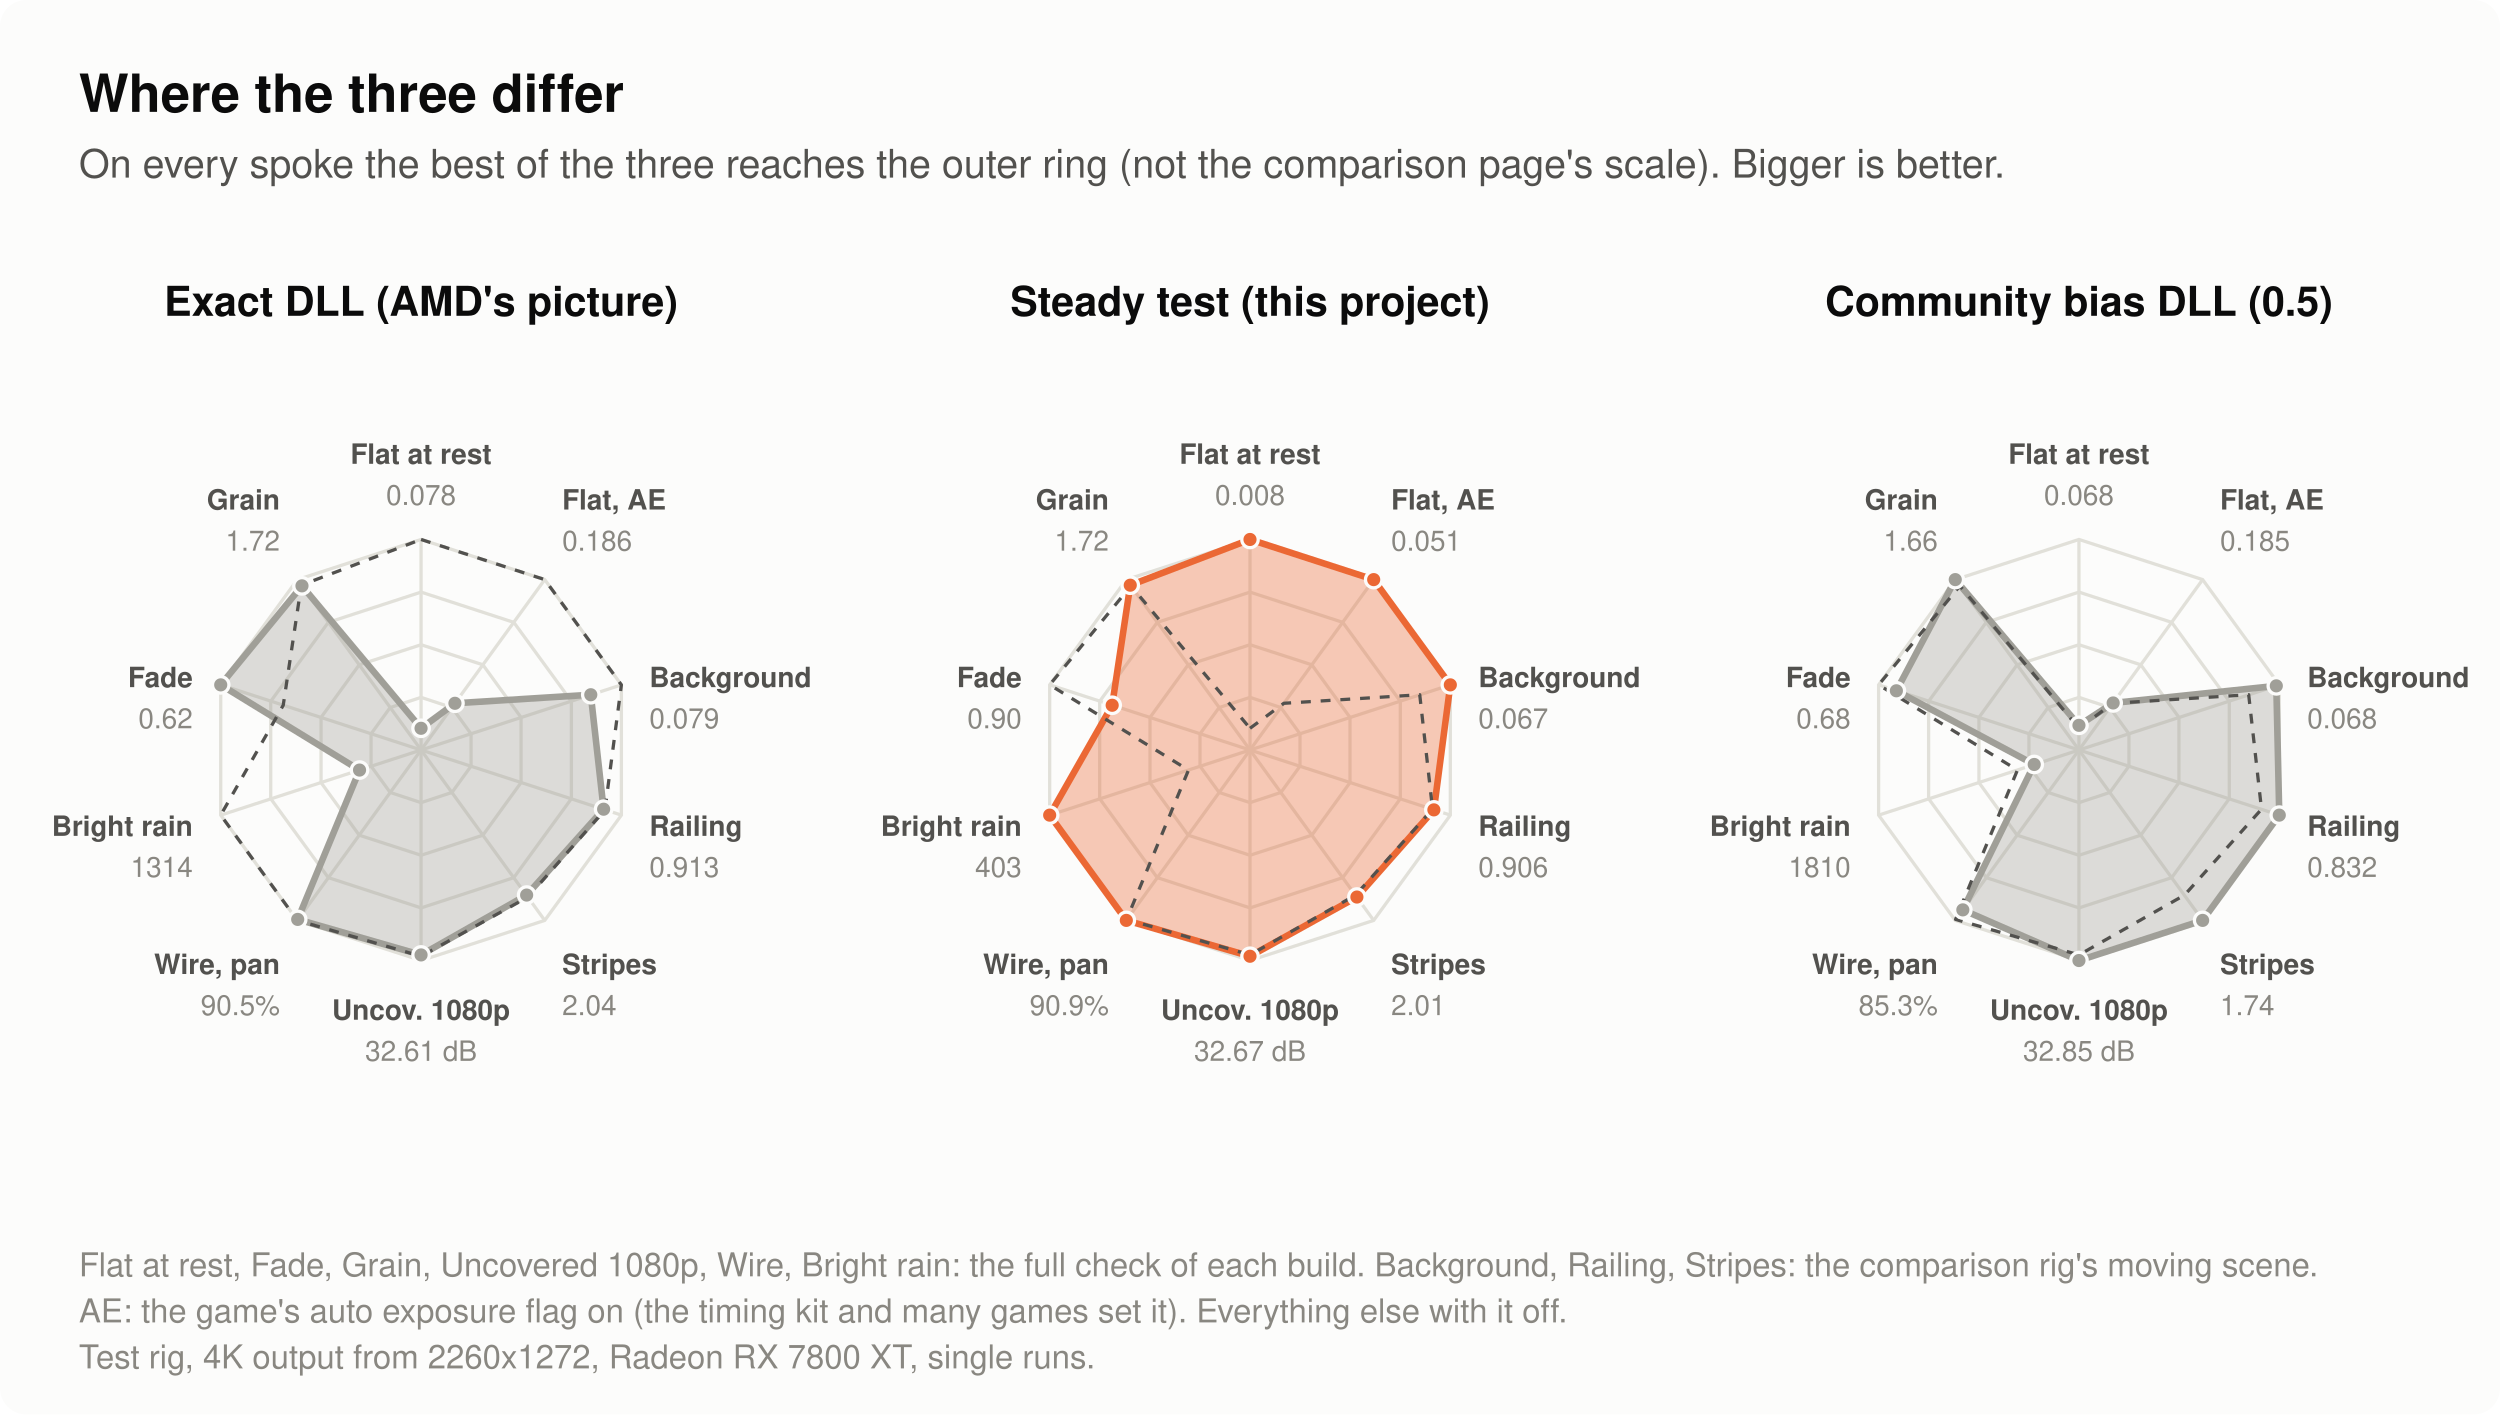
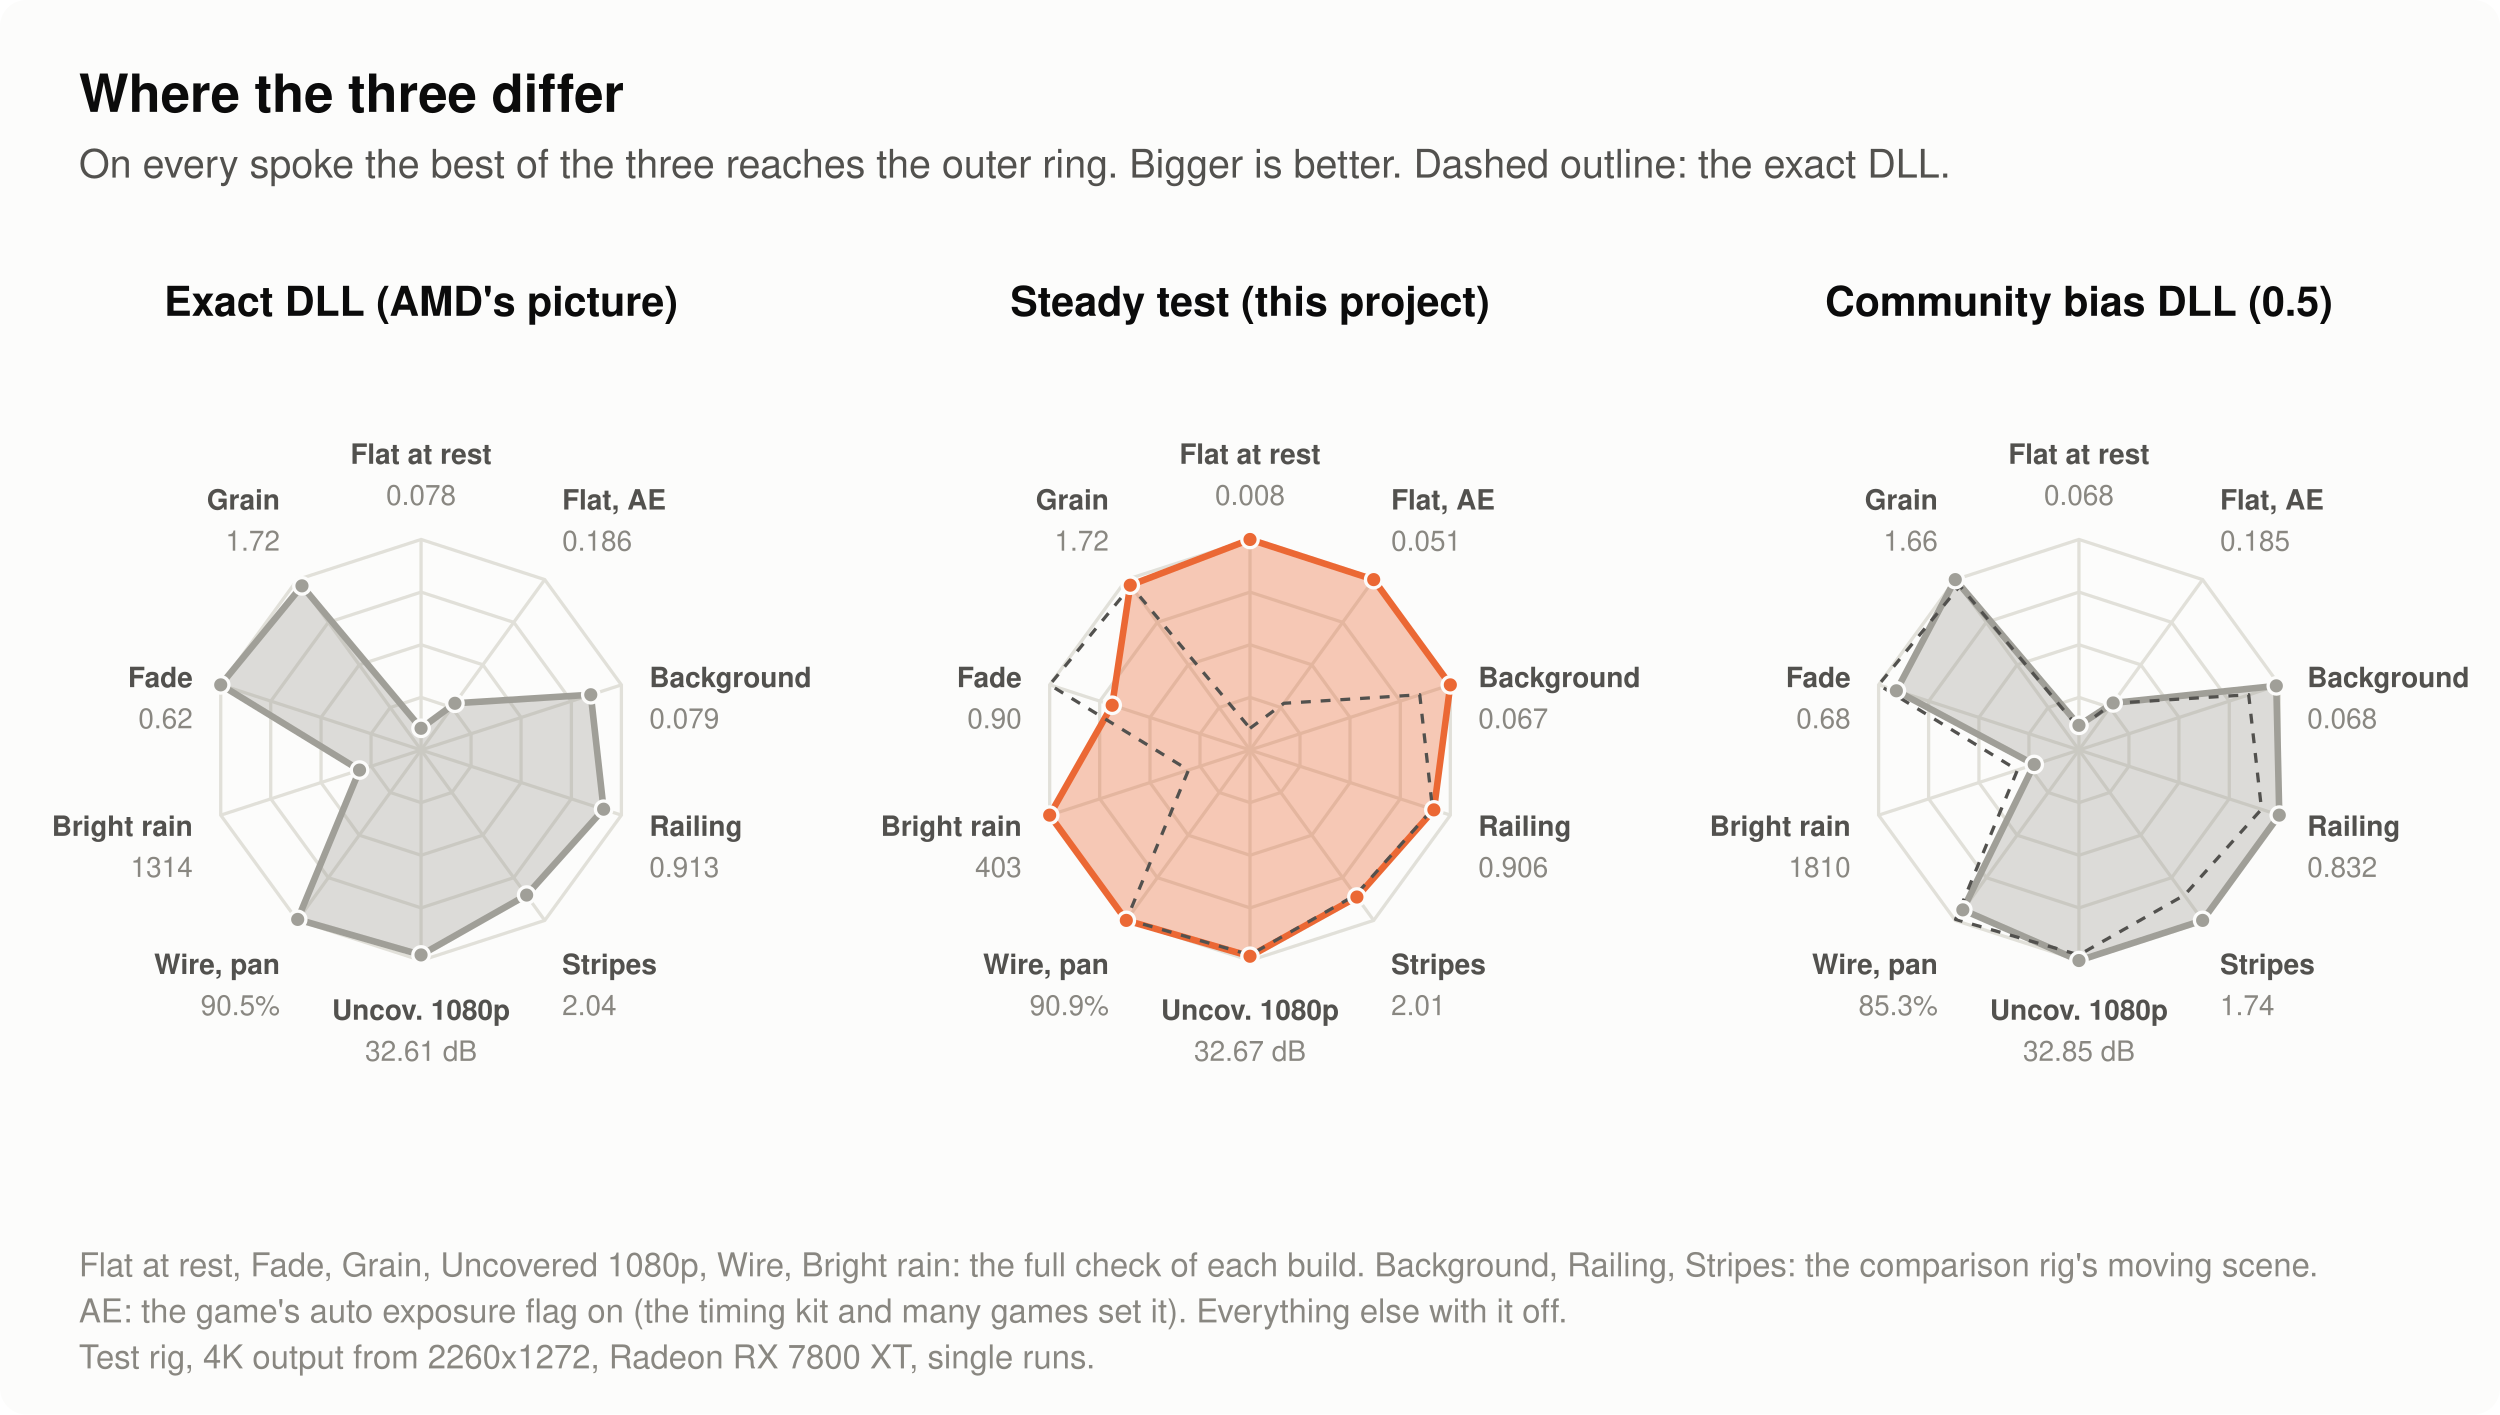
- <svg xmlns="http://www.w3.org/2000/svg" width="760" height="430" viewBox="0 0 760 430" role="img" aria-label="Three radar charts with ten spokes each, on measures where the three builds differ; on every spoke the best of the three reaches the outer ring. Left: the exact DLL (AMD's picture), middle: the steady test, right: the community bias DLL; the dashed outline is the exact DLL (left: the steady test). Bright flat areas at rest: change per frame (of 255): Exact DLL (AMD's picture) 0.078, Steady test (this project) 0.008, Community bias DLL (0.5) 0.068. The same with auto exposure on (of 255): Exact DLL (AMD's picture) 0.186, Steady test (this project) 0.051, Community bias DLL (0.5) 0.185. Moving background: change per frame (of 255): Exact DLL (AMD's picture) 0.079, Steady test (this project) 0.067, Community bias DLL (0.5) 0.068. Thin railing in motion: change per frame (of 255): Exact DLL (AMD's picture) 0.913, Steady test (this project) 0.906, Community bias DLL (0.5) 0.832. Fine stripes in motion: change per frame (of 255): Exact DLL (AMD's picture) 2.04, Steady test (this project) 2.01, Community bias DLL (0.5) 1.74. Just uncovered at 1080p output, moving: accuracy (dB): Exact DLL (AMD's picture) 32.61 dB, Steady test (this project) 32.67 dB, Community bias DLL (0.5) 32.85 dB. Thin wire under a slow pan: how close its brightness is to the true one (%): Exact DLL (AMD's picture) 90.5%, Steady test (this project) 90.9%, Community bias DLL (0.5) 85.3%. Bright rain without motion vectors: pixels more than 20 of 255 off (per frame): Exact DLL (AMD's picture) 1314, Steady test (this project) 403, Community bias DLL (0.5) 1810. A region dimming 1% per frame: frames behind, bright flat areas (frames): Exact DLL (AMD's picture) 0.62, Steady test (this project) 0.90, Community bias DLL (0.5) 0.68. Film grain of 10 of 255: change per frame (of 255): Exact DLL (AMD's picture) 1.72, Steady test (this project) 1.72, Community bias DLL (0.5) 1.66.">
+ <svg xmlns="http://www.w3.org/2000/svg" width="760" height="430" viewBox="0 0 760 430" role="img" aria-label="Three radar charts with ten spokes each, on measures where the three builds differ; on every spoke the best of the three reaches the outer ring. Left: the exact DLL (AMD's picture), middle: the steady test, right: the community bias DLL; in the middle and right charts the dashed outline is the exact DLL's shape. Bright flat areas at rest: change per frame (of 255): Exact DLL (AMD's picture) 0.078, Steady test (this project) 0.008, Community bias DLL (0.5) 0.068. The same with auto exposure on (of 255): Exact DLL (AMD's picture) 0.186, Steady test (this project) 0.051, Community bias DLL (0.5) 0.185. Moving background: change per frame (of 255): Exact DLL (AMD's picture) 0.079, Steady test (this project) 0.067, Community bias DLL (0.5) 0.068. Thin railing in motion: change per frame (of 255): Exact DLL (AMD's picture) 0.913, Steady test (this project) 0.906, Community bias DLL (0.5) 0.832. Fine stripes in motion: change per frame (of 255): Exact DLL (AMD's picture) 2.04, Steady test (this project) 2.01, Community bias DLL (0.5) 1.74. Just uncovered at 1080p output, moving: accuracy (dB): Exact DLL (AMD's picture) 32.61 dB, Steady test (this project) 32.67 dB, Community bias DLL (0.5) 32.85 dB. Thin wire under a slow pan: how close its brightness is to the true one (%): Exact DLL (AMD's picture) 90.5%, Steady test (this project) 90.9%, Community bias DLL (0.5) 85.3%. Bright rain without motion vectors: pixels more than 20 of 255 off (per frame): Exact DLL (AMD's picture) 1314, Steady test (this project) 403, Community bias DLL (0.5) 1810. A region dimming 1% per frame: frames behind, bright flat areas (frames): Exact DLL (AMD's picture) 0.62, Steady test (this project) 0.90, Community bias DLL (0.5) 0.68. Film grain of 10 of 255: change per frame (of 255): Exact DLL (AMD's picture) 1.72, Steady test (this project) 1.72, Community bias DLL (0.5) 1.66.">
  <rect x="0.0" y="0.0" width="760.0" height="430.0" rx="8" fill="#fcfcfb" />
  <text x="24.0" y="34.0" font-family="-apple-system, 'Segoe UI', Helvetica, Arial, sans-serif" font-size="16" font-weight="600" text-anchor="start" fill="#0b0b0b">Where the three differ</text>
-   <text x="24.0" y="54.0" font-family="-apple-system, 'Segoe UI', Helvetica, Arial, sans-serif" font-size="12" text-anchor="start" fill="#52514e">On every spoke the best of the three reaches the outer ring (not the comparison page's scale). Bigger is better.</text>
+   <text x="24.0" y="54.0" font-family="-apple-system, 'Segoe UI', Helvetica, Arial, sans-serif" font-size="12" text-anchor="start" fill="#52514e">On every spoke the best of the three reaches the outer ring. Bigger is better. Dashed outline: the exact DLL.</text>
  <text x="128.0" y="96.0" font-family="-apple-system, 'Segoe UI', Helvetica, Arial, sans-serif" font-size="12.5" font-weight="600" text-anchor="middle" fill="#0b0b0b">Exact DLL (AMD's picture)</text>
  <polygon points="128.0,212.0 137.4,215.1 143.2,223.1 143.2,232.9 137.4,240.9 128.0,244.0 118.6,240.9 112.8,232.9 112.8,223.1 118.6,215.1" fill="none" stroke="#e1e0d9" stroke-width="1" />
  <polygon points="128.0,196.0 146.8,202.1 158.4,218.1 158.4,237.9 146.8,253.9 128.0,260.0 109.2,253.9 97.6,237.9 97.6,218.1 109.2,202.1" fill="none" stroke="#e1e0d9" stroke-width="1" />
  <polygon points="128.0,180.0 156.2,189.2 173.7,213.2 173.7,242.8 156.2,266.8 128.0,276.0 99.8,266.8 82.3,242.8 82.3,213.2 99.8,189.2" fill="none" stroke="#e1e0d9" stroke-width="1" />
  <polygon points="128.0,164.0 165.6,176.2 188.9,208.2 188.9,247.8 165.6,279.8 128.0,292.0 90.4,279.8 67.1,247.8 67.1,208.2 90.4,176.2" fill="none" stroke="#e1e0d9" stroke-width="1" />
  <line x1="128.0" y1="228.0" x2="128.0" y2="164.0" stroke="#e1e0d9" stroke-width="1" />
  <line x1="128.0" y1="228.0" x2="165.6" y2="176.2" stroke="#e1e0d9" stroke-width="1" />
  <line x1="128.0" y1="228.0" x2="188.9" y2="208.2" stroke="#e1e0d9" stroke-width="1" />
  <line x1="128.0" y1="228.0" x2="188.9" y2="247.8" stroke="#e1e0d9" stroke-width="1" />
  <line x1="128.0" y1="228.0" x2="165.6" y2="279.8" stroke="#e1e0d9" stroke-width="1" />
  <line x1="128.0" y1="228.0" x2="128.0" y2="292.0" stroke="#e1e0d9" stroke-width="1" />
  <line x1="128.0" y1="228.0" x2="90.4" y2="279.8" stroke="#e1e0d9" stroke-width="1" />
  <line x1="128.0" y1="228.0" x2="67.1" y2="247.8" stroke="#e1e0d9" stroke-width="1" />
  <line x1="128.0" y1="228.0" x2="67.1" y2="208.2" stroke="#e1e0d9" stroke-width="1" />
  <line x1="128.0" y1="228.0" x2="90.4" y2="176.2" stroke="#e1e0d9" stroke-width="1" />
  <polygon points="128.0,221.4 138.3,213.8 179.6,211.2 183.5,246.0 160.1,272.1 128.0,290.3 90.5,279.5 109.3,234.1 67.1,208.2 91.8,178.1" fill="#a09f98" fill-opacity="0.35" stroke="#a09f98" stroke-width="2" stroke-linejoin="round" />
-   <polygon points="128.0,164.0 165.6,176.2 188.9,208.2 183.9,246.2 160.5,272.7 128.0,290.7 90.4,279.8 67.1,247.8 86.1,214.4 91.6,177.9" fill="none" stroke="#52514e" stroke-width="1" stroke-dasharray="3 3" stroke-linejoin="round" />
  <circle cx="128.0" cy="221.4" r="2.5" fill="#a09f98" stroke="#fcfcfb" stroke-width="1" />
  <circle cx="138.3" cy="213.8" r="2.5" fill="#a09f98" stroke="#fcfcfb" stroke-width="1" />
  <circle cx="179.6" cy="211.2" r="2.5" fill="#a09f98" stroke="#fcfcfb" stroke-width="1" />
  <circle cx="183.5" cy="246.0" r="2.5" fill="#a09f98" stroke="#fcfcfb" stroke-width="1" />
  <circle cx="160.1" cy="272.1" r="2.5" fill="#a09f98" stroke="#fcfcfb" stroke-width="1" />
  <circle cx="128.0" cy="290.3" r="2.5" fill="#a09f98" stroke="#fcfcfb" stroke-width="1" />
  <circle cx="90.5" cy="279.5" r="2.5" fill="#a09f98" stroke="#fcfcfb" stroke-width="1" />
  <circle cx="109.3" cy="234.1" r="2.5" fill="#a09f98" stroke="#fcfcfb" stroke-width="1" />
  <circle cx="67.1" cy="208.2" r="2.5" fill="#a09f98" stroke="#fcfcfb" stroke-width="1" />
  <circle cx="91.8" cy="178.1" r="2.5" fill="#a09f98" stroke="#fcfcfb" stroke-width="1" />
  <text x="128.0" y="141.0" font-family="-apple-system, 'Segoe UI', Helvetica, Arial, sans-serif" font-size="8.5" font-weight="600" text-anchor="middle" fill="#52514e">Flat at rest</text>
  <text x="128.0" y="153.5" font-family="-apple-system, 'Segoe UI', Helvetica, Arial, sans-serif" font-size="8.5" text-anchor="middle" fill="#898781">0.078</text>
  <text x="170.9" y="154.9" font-family="-apple-system, 'Segoe UI', Helvetica, Arial, sans-serif" font-size="8.5" font-weight="600" text-anchor="start" fill="#52514e">Flat, AE</text>
  <text x="170.9" y="167.4" font-family="-apple-system, 'Segoe UI', Helvetica, Arial, sans-serif" font-size="8.5" text-anchor="start" fill="#898781">0.186</text>
  <text x="197.4" y="208.9" font-family="-apple-system, 'Segoe UI', Helvetica, Arial, sans-serif" font-size="8.5" font-weight="600" text-anchor="start" fill="#52514e">Background</text>
  <text x="197.4" y="221.4" font-family="-apple-system, 'Segoe UI', Helvetica, Arial, sans-serif" font-size="8.5" text-anchor="start" fill="#898781">0.079</text>
  <text x="197.4" y="254.1" font-family="-apple-system, 'Segoe UI', Helvetica, Arial, sans-serif" font-size="8.5" font-weight="600" text-anchor="start" fill="#52514e">Railing</text>
  <text x="197.4" y="266.6" font-family="-apple-system, 'Segoe UI', Helvetica, Arial, sans-serif" font-size="8.5" text-anchor="start" fill="#898781">0.913</text>
  <text x="170.9" y="296.1" font-family="-apple-system, 'Segoe UI', Helvetica, Arial, sans-serif" font-size="8.5" font-weight="600" text-anchor="start" fill="#52514e">Stripes</text>
  <text x="170.9" y="308.6" font-family="-apple-system, 'Segoe UI', Helvetica, Arial, sans-serif" font-size="8.5" text-anchor="start" fill="#898781">2.04</text>
  <text x="128.0" y="310.0" font-family="-apple-system, 'Segoe UI', Helvetica, Arial, sans-serif" font-size="8.5" font-weight="600" text-anchor="middle" fill="#52514e">Uncov. 1080p</text>
  <text x="128.0" y="322.5" font-family="-apple-system, 'Segoe UI', Helvetica, Arial, sans-serif" font-size="8.5" text-anchor="middle" fill="#898781">32.61 dB</text>
  <text x="85.1" y="296.1" font-family="-apple-system, 'Segoe UI', Helvetica, Arial, sans-serif" font-size="8.5" font-weight="600" text-anchor="end" fill="#52514e">Wire, pan</text>
  <text x="85.1" y="308.6" font-family="-apple-system, 'Segoe UI', Helvetica, Arial, sans-serif" font-size="8.5" text-anchor="end" fill="#898781">90.5%</text>
  <text x="58.6" y="254.1" font-family="-apple-system, 'Segoe UI', Helvetica, Arial, sans-serif" font-size="8.5" font-weight="600" text-anchor="end" fill="#52514e">Bright rain</text>
  <text x="58.6" y="266.6" font-family="-apple-system, 'Segoe UI', Helvetica, Arial, sans-serif" font-size="8.5" text-anchor="end" fill="#898781">1314</text>
  <text x="58.6" y="208.9" font-family="-apple-system, 'Segoe UI', Helvetica, Arial, sans-serif" font-size="8.5" font-weight="600" text-anchor="end" fill="#52514e">Fade</text>
  <text x="58.6" y="221.4" font-family="-apple-system, 'Segoe UI', Helvetica, Arial, sans-serif" font-size="8.5" text-anchor="end" fill="#898781">0.62</text>
  <text x="85.1" y="154.9" font-family="-apple-system, 'Segoe UI', Helvetica, Arial, sans-serif" font-size="8.5" font-weight="600" text-anchor="end" fill="#52514e">Grain</text>
  <text x="85.1" y="167.4" font-family="-apple-system, 'Segoe UI', Helvetica, Arial, sans-serif" font-size="8.5" text-anchor="end" fill="#898781">1.72</text>
  <text x="380.0" y="96.0" font-family="-apple-system, 'Segoe UI', Helvetica, Arial, sans-serif" font-size="12.5" font-weight="600" text-anchor="middle" fill="#0b0b0b">Steady test (this project)</text>
  <polygon points="380.0,212.0 389.4,215.1 395.2,223.1 395.2,232.9 389.4,240.9 380.0,244.0 370.6,240.9 364.8,232.9 364.8,223.1 370.6,215.1" fill="none" stroke="#e1e0d9" stroke-width="1" />
  <polygon points="380.0,196.0 398.8,202.1 410.4,218.1 410.4,237.9 398.8,253.9 380.0,260.0 361.2,253.9 349.6,237.9 349.6,218.1 361.2,202.1" fill="none" stroke="#e1e0d9" stroke-width="1" />
  <polygon points="380.0,180.0 408.2,189.2 425.7,213.2 425.7,242.8 408.2,266.8 380.0,276.0 351.8,266.8 334.3,242.8 334.3,213.2 351.8,189.2" fill="none" stroke="#e1e0d9" stroke-width="1" />
  <polygon points="380.0,164.0 417.6,176.2 440.9,208.2 440.9,247.8 417.6,279.8 380.0,292.0 342.4,279.8 319.1,247.8 319.1,208.2 342.4,176.2" fill="none" stroke="#e1e0d9" stroke-width="1" />
  <line x1="380.0" y1="228.0" x2="380.0" y2="164.0" stroke="#e1e0d9" stroke-width="1" />
  <line x1="380.0" y1="228.0" x2="417.6" y2="176.2" stroke="#e1e0d9" stroke-width="1" />
  <line x1="380.0" y1="228.0" x2="440.9" y2="208.2" stroke="#e1e0d9" stroke-width="1" />
  <line x1="380.0" y1="228.0" x2="440.9" y2="247.8" stroke="#e1e0d9" stroke-width="1" />
  <line x1="380.0" y1="228.0" x2="417.6" y2="279.8" stroke="#e1e0d9" stroke-width="1" />
  <line x1="380.0" y1="228.0" x2="380.0" y2="292.0" stroke="#e1e0d9" stroke-width="1" />
  <line x1="380.0" y1="228.0" x2="342.4" y2="279.8" stroke="#e1e0d9" stroke-width="1" />
  <line x1="380.0" y1="228.0" x2="319.1" y2="247.8" stroke="#e1e0d9" stroke-width="1" />
  <line x1="380.0" y1="228.0" x2="319.1" y2="208.2" stroke="#e1e0d9" stroke-width="1" />
  <line x1="380.0" y1="228.0" x2="342.4" y2="176.2" stroke="#e1e0d9" stroke-width="1" />
  <polygon points="380.0,164.0 417.6,176.2 440.9,208.2 435.9,246.2 412.5,272.7 380.0,290.7 342.4,279.8 319.1,247.8 338.1,214.4 343.6,177.9" fill="#eb6834" fill-opacity="0.35" stroke="#eb6834" stroke-width="2" stroke-linejoin="round" />
  <polygon points="380.0,221.4 390.3,213.8 431.6,211.2 435.5,246.0 412.1,272.1 380.0,290.3 342.5,279.5 361.3,234.1 319.1,208.2 343.8,178.1" fill="none" stroke="#52514e" stroke-width="1" stroke-dasharray="3 3" stroke-linejoin="round" />
  <circle cx="380.0" cy="164.0" r="2.5" fill="#eb6834" stroke="#fcfcfb" stroke-width="1" />
  <circle cx="417.6" cy="176.2" r="2.5" fill="#eb6834" stroke="#fcfcfb" stroke-width="1" />
  <circle cx="440.9" cy="208.2" r="2.5" fill="#eb6834" stroke="#fcfcfb" stroke-width="1" />
  <circle cx="435.9" cy="246.2" r="2.5" fill="#eb6834" stroke="#fcfcfb" stroke-width="1" />
  <circle cx="412.5" cy="272.7" r="2.5" fill="#eb6834" stroke="#fcfcfb" stroke-width="1" />
  <circle cx="380.0" cy="290.7" r="2.5" fill="#eb6834" stroke="#fcfcfb" stroke-width="1" />
  <circle cx="342.4" cy="279.8" r="2.5" fill="#eb6834" stroke="#fcfcfb" stroke-width="1" />
  <circle cx="319.1" cy="247.8" r="2.5" fill="#eb6834" stroke="#fcfcfb" stroke-width="1" />
  <circle cx="338.1" cy="214.4" r="2.5" fill="#eb6834" stroke="#fcfcfb" stroke-width="1" />
  <circle cx="343.6" cy="177.9" r="2.5" fill="#eb6834" stroke="#fcfcfb" stroke-width="1" />
  <text x="380.0" y="141.0" font-family="-apple-system, 'Segoe UI', Helvetica, Arial, sans-serif" font-size="8.5" font-weight="600" text-anchor="middle" fill="#52514e">Flat at rest</text>
  <text x="380.0" y="153.5" font-family="-apple-system, 'Segoe UI', Helvetica, Arial, sans-serif" font-size="8.5" text-anchor="middle" fill="#898781">0.008</text>
  <text x="422.9" y="154.9" font-family="-apple-system, 'Segoe UI', Helvetica, Arial, sans-serif" font-size="8.5" font-weight="600" text-anchor="start" fill="#52514e">Flat, AE</text>
  <text x="422.9" y="167.4" font-family="-apple-system, 'Segoe UI', Helvetica, Arial, sans-serif" font-size="8.5" text-anchor="start" fill="#898781">0.051</text>
  <text x="449.4" y="208.9" font-family="-apple-system, 'Segoe UI', Helvetica, Arial, sans-serif" font-size="8.5" font-weight="600" text-anchor="start" fill="#52514e">Background</text>
  <text x="449.4" y="221.4" font-family="-apple-system, 'Segoe UI', Helvetica, Arial, sans-serif" font-size="8.5" text-anchor="start" fill="#898781">0.067</text>
  <text x="449.4" y="254.1" font-family="-apple-system, 'Segoe UI', Helvetica, Arial, sans-serif" font-size="8.5" font-weight="600" text-anchor="start" fill="#52514e">Railing</text>
  <text x="449.4" y="266.6" font-family="-apple-system, 'Segoe UI', Helvetica, Arial, sans-serif" font-size="8.5" text-anchor="start" fill="#898781">0.906</text>
  <text x="422.9" y="296.1" font-family="-apple-system, 'Segoe UI', Helvetica, Arial, sans-serif" font-size="8.5" font-weight="600" text-anchor="start" fill="#52514e">Stripes</text>
  <text x="422.9" y="308.6" font-family="-apple-system, 'Segoe UI', Helvetica, Arial, sans-serif" font-size="8.5" text-anchor="start" fill="#898781">2.01</text>
  <text x="380.0" y="310.0" font-family="-apple-system, 'Segoe UI', Helvetica, Arial, sans-serif" font-size="8.5" font-weight="600" text-anchor="middle" fill="#52514e">Uncov. 1080p</text>
  <text x="380.0" y="322.5" font-family="-apple-system, 'Segoe UI', Helvetica, Arial, sans-serif" font-size="8.5" text-anchor="middle" fill="#898781">32.67 dB</text>
  <text x="337.1" y="296.1" font-family="-apple-system, 'Segoe UI', Helvetica, Arial, sans-serif" font-size="8.5" font-weight="600" text-anchor="end" fill="#52514e">Wire, pan</text>
  <text x="337.1" y="308.6" font-family="-apple-system, 'Segoe UI', Helvetica, Arial, sans-serif" font-size="8.5" text-anchor="end" fill="#898781">90.9%</text>
  <text x="310.6" y="254.1" font-family="-apple-system, 'Segoe UI', Helvetica, Arial, sans-serif" font-size="8.5" font-weight="600" text-anchor="end" fill="#52514e">Bright rain</text>
  <text x="310.6" y="266.6" font-family="-apple-system, 'Segoe UI', Helvetica, Arial, sans-serif" font-size="8.5" text-anchor="end" fill="#898781">403</text>
  <text x="310.6" y="208.9" font-family="-apple-system, 'Segoe UI', Helvetica, Arial, sans-serif" font-size="8.5" font-weight="600" text-anchor="end" fill="#52514e">Fade</text>
  <text x="310.6" y="221.4" font-family="-apple-system, 'Segoe UI', Helvetica, Arial, sans-serif" font-size="8.5" text-anchor="end" fill="#898781">0.90</text>
  <text x="337.1" y="154.9" font-family="-apple-system, 'Segoe UI', Helvetica, Arial, sans-serif" font-size="8.5" font-weight="600" text-anchor="end" fill="#52514e">Grain</text>
  <text x="337.1" y="167.4" font-family="-apple-system, 'Segoe UI', Helvetica, Arial, sans-serif" font-size="8.5" text-anchor="end" fill="#898781">1.72</text>
  <text x="632.0" y="96.0" font-family="-apple-system, 'Segoe UI', Helvetica, Arial, sans-serif" font-size="12.5" font-weight="600" text-anchor="middle" fill="#0b0b0b">Community bias DLL (0.5)</text>
  <polygon points="632.0,212.0 641.4,215.1 647.2,223.1 647.2,232.9 641.4,240.9 632.0,244.0 622.6,240.9 616.8,232.9 616.8,223.1 622.6,215.1" fill="none" stroke="#e1e0d9" stroke-width="1" />
  <polygon points="632.0,196.0 650.8,202.1 662.4,218.1 662.4,237.9 650.8,253.9 632.0,260.0 613.2,253.9 601.6,237.9 601.6,218.1 613.2,202.1" fill="none" stroke="#e1e0d9" stroke-width="1" />
  <polygon points="632.0,180.0 660.2,189.2 677.7,213.2 677.7,242.8 660.2,266.8 632.0,276.0 603.8,266.8 586.3,242.8 586.3,213.2 603.8,189.2" fill="none" stroke="#e1e0d9" stroke-width="1" />
  <polygon points="632.0,164.0 669.6,176.2 692.9,208.2 692.9,247.8 669.6,279.8 632.0,292.0 594.4,279.8 571.1,247.8 571.1,208.2 594.4,176.2" fill="none" stroke="#e1e0d9" stroke-width="1" />
  <line x1="632.0" y1="228.0" x2="632.0" y2="164.0" stroke="#e1e0d9" stroke-width="1" />
  <line x1="632.0" y1="228.0" x2="669.6" y2="176.2" stroke="#e1e0d9" stroke-width="1" />
  <line x1="632.0" y1="228.0" x2="692.9" y2="208.2" stroke="#e1e0d9" stroke-width="1" />
  <line x1="632.0" y1="228.0" x2="692.9" y2="247.8" stroke="#e1e0d9" stroke-width="1" />
  <line x1="632.0" y1="228.0" x2="669.6" y2="279.8" stroke="#e1e0d9" stroke-width="1" />
  <line x1="632.0" y1="228.0" x2="632.0" y2="292.0" stroke="#e1e0d9" stroke-width="1" />
  <line x1="632.0" y1="228.0" x2="594.4" y2="279.8" stroke="#e1e0d9" stroke-width="1" />
  <line x1="632.0" y1="228.0" x2="571.1" y2="247.8" stroke="#e1e0d9" stroke-width="1" />
  <line x1="632.0" y1="228.0" x2="571.1" y2="208.2" stroke="#e1e0d9" stroke-width="1" />
  <line x1="632.0" y1="228.0" x2="594.4" y2="176.2" stroke="#e1e0d9" stroke-width="1" />
  <polygon points="632.0,220.5 642.4,213.7 692.0,208.5 692.9,247.8 669.6,279.8 632.0,292.0 596.7,276.6 618.4,232.4 576.5,210.0 594.4,176.2" fill="#a09f98" fill-opacity="0.35" stroke="#a09f98" stroke-width="2" stroke-linejoin="round" />
  <polygon points="632.0,221.4 642.3,213.8 683.6,211.2 687.5,246.0 664.1,272.1 632.0,290.3 594.5,279.5 613.3,234.1 571.1,208.2 595.8,178.1" fill="none" stroke="#52514e" stroke-width="1" stroke-dasharray="3 3" stroke-linejoin="round" />
  <circle cx="632.0" cy="220.5" r="2.5" fill="#a09f98" stroke="#fcfcfb" stroke-width="1" />
  <circle cx="642.4" cy="213.7" r="2.5" fill="#a09f98" stroke="#fcfcfb" stroke-width="1" />
  <circle cx="692.0" cy="208.5" r="2.5" fill="#a09f98" stroke="#fcfcfb" stroke-width="1" />
  <circle cx="692.9" cy="247.8" r="2.5" fill="#a09f98" stroke="#fcfcfb" stroke-width="1" />
  <circle cx="669.6" cy="279.8" r="2.5" fill="#a09f98" stroke="#fcfcfb" stroke-width="1" />
  <circle cx="632.0" cy="292.0" r="2.5" fill="#a09f98" stroke="#fcfcfb" stroke-width="1" />
  <circle cx="596.7" cy="276.6" r="2.5" fill="#a09f98" stroke="#fcfcfb" stroke-width="1" />
  <circle cx="618.4" cy="232.4" r="2.5" fill="#a09f98" stroke="#fcfcfb" stroke-width="1" />
  <circle cx="576.5" cy="210.0" r="2.5" fill="#a09f98" stroke="#fcfcfb" stroke-width="1" />
  <circle cx="594.4" cy="176.2" r="2.5" fill="#a09f98" stroke="#fcfcfb" stroke-width="1" />
  <text x="632.0" y="141.0" font-family="-apple-system, 'Segoe UI', Helvetica, Arial, sans-serif" font-size="8.5" font-weight="600" text-anchor="middle" fill="#52514e">Flat at rest</text>
  <text x="632.0" y="153.5" font-family="-apple-system, 'Segoe UI', Helvetica, Arial, sans-serif" font-size="8.5" text-anchor="middle" fill="#898781">0.068</text>
  <text x="674.9" y="154.9" font-family="-apple-system, 'Segoe UI', Helvetica, Arial, sans-serif" font-size="8.5" font-weight="600" text-anchor="start" fill="#52514e">Flat, AE</text>
  <text x="674.9" y="167.4" font-family="-apple-system, 'Segoe UI', Helvetica, Arial, sans-serif" font-size="8.5" text-anchor="start" fill="#898781">0.185</text>
  <text x="701.4" y="208.9" font-family="-apple-system, 'Segoe UI', Helvetica, Arial, sans-serif" font-size="8.5" font-weight="600" text-anchor="start" fill="#52514e">Background</text>
  <text x="701.4" y="221.4" font-family="-apple-system, 'Segoe UI', Helvetica, Arial, sans-serif" font-size="8.5" text-anchor="start" fill="#898781">0.068</text>
  <text x="701.4" y="254.1" font-family="-apple-system, 'Segoe UI', Helvetica, Arial, sans-serif" font-size="8.5" font-weight="600" text-anchor="start" fill="#52514e">Railing</text>
  <text x="701.4" y="266.6" font-family="-apple-system, 'Segoe UI', Helvetica, Arial, sans-serif" font-size="8.5" text-anchor="start" fill="#898781">0.832</text>
  <text x="674.9" y="296.1" font-family="-apple-system, 'Segoe UI', Helvetica, Arial, sans-serif" font-size="8.5" font-weight="600" text-anchor="start" fill="#52514e">Stripes</text>
  <text x="674.9" y="308.6" font-family="-apple-system, 'Segoe UI', Helvetica, Arial, sans-serif" font-size="8.5" text-anchor="start" fill="#898781">1.74</text>
  <text x="632.0" y="310.0" font-family="-apple-system, 'Segoe UI', Helvetica, Arial, sans-serif" font-size="8.5" font-weight="600" text-anchor="middle" fill="#52514e">Uncov. 1080p</text>
  <text x="632.0" y="322.5" font-family="-apple-system, 'Segoe UI', Helvetica, Arial, sans-serif" font-size="8.5" text-anchor="middle" fill="#898781">32.85 dB</text>
  <text x="589.1" y="296.1" font-family="-apple-system, 'Segoe UI', Helvetica, Arial, sans-serif" font-size="8.5" font-weight="600" text-anchor="end" fill="#52514e">Wire, pan</text>
  <text x="589.1" y="308.6" font-family="-apple-system, 'Segoe UI', Helvetica, Arial, sans-serif" font-size="8.5" text-anchor="end" fill="#898781">85.3%</text>
  <text x="562.6" y="254.1" font-family="-apple-system, 'Segoe UI', Helvetica, Arial, sans-serif" font-size="8.5" font-weight="600" text-anchor="end" fill="#52514e">Bright rain</text>
  <text x="562.6" y="266.6" font-family="-apple-system, 'Segoe UI', Helvetica, Arial, sans-serif" font-size="8.5" text-anchor="end" fill="#898781">1810</text>
  <text x="562.6" y="208.9" font-family="-apple-system, 'Segoe UI', Helvetica, Arial, sans-serif" font-size="8.5" font-weight="600" text-anchor="end" fill="#52514e">Fade</text>
  <text x="562.6" y="221.4" font-family="-apple-system, 'Segoe UI', Helvetica, Arial, sans-serif" font-size="8.5" text-anchor="end" fill="#898781">0.68</text>
  <text x="589.1" y="154.9" font-family="-apple-system, 'Segoe UI', Helvetica, Arial, sans-serif" font-size="8.5" font-weight="600" text-anchor="end" fill="#52514e">Grain</text>
  <text x="589.1" y="167.4" font-family="-apple-system, 'Segoe UI', Helvetica, Arial, sans-serif" font-size="8.5" text-anchor="end" fill="#898781">1.66</text>
  <text x="24.0" y="388.0" font-family="-apple-system, 'Segoe UI', Helvetica, Arial, sans-serif" font-size="10" text-anchor="start" fill="#898781">Flat at rest, Fade, Grain, Uncovered 1080p, Wire, Bright rain: the full check of each build. Background, Railing, Stripes: the comparison rig's moving scene.</text>
  <text x="24.0" y="402.0" font-family="-apple-system, 'Segoe UI', Helvetica, Arial, sans-serif" font-size="10" text-anchor="start" fill="#898781">AE: the game's auto exposure flag on (the timing kit and many games set it). Everything else with it off.</text>
  <text x="24.0" y="416.0" font-family="-apple-system, 'Segoe UI', Helvetica, Arial, sans-serif" font-size="10" text-anchor="start" fill="#898781">Test rig, 4K output from 2260x1272, Radeon RX 7800 XT, single runs.</text>
</svg>
